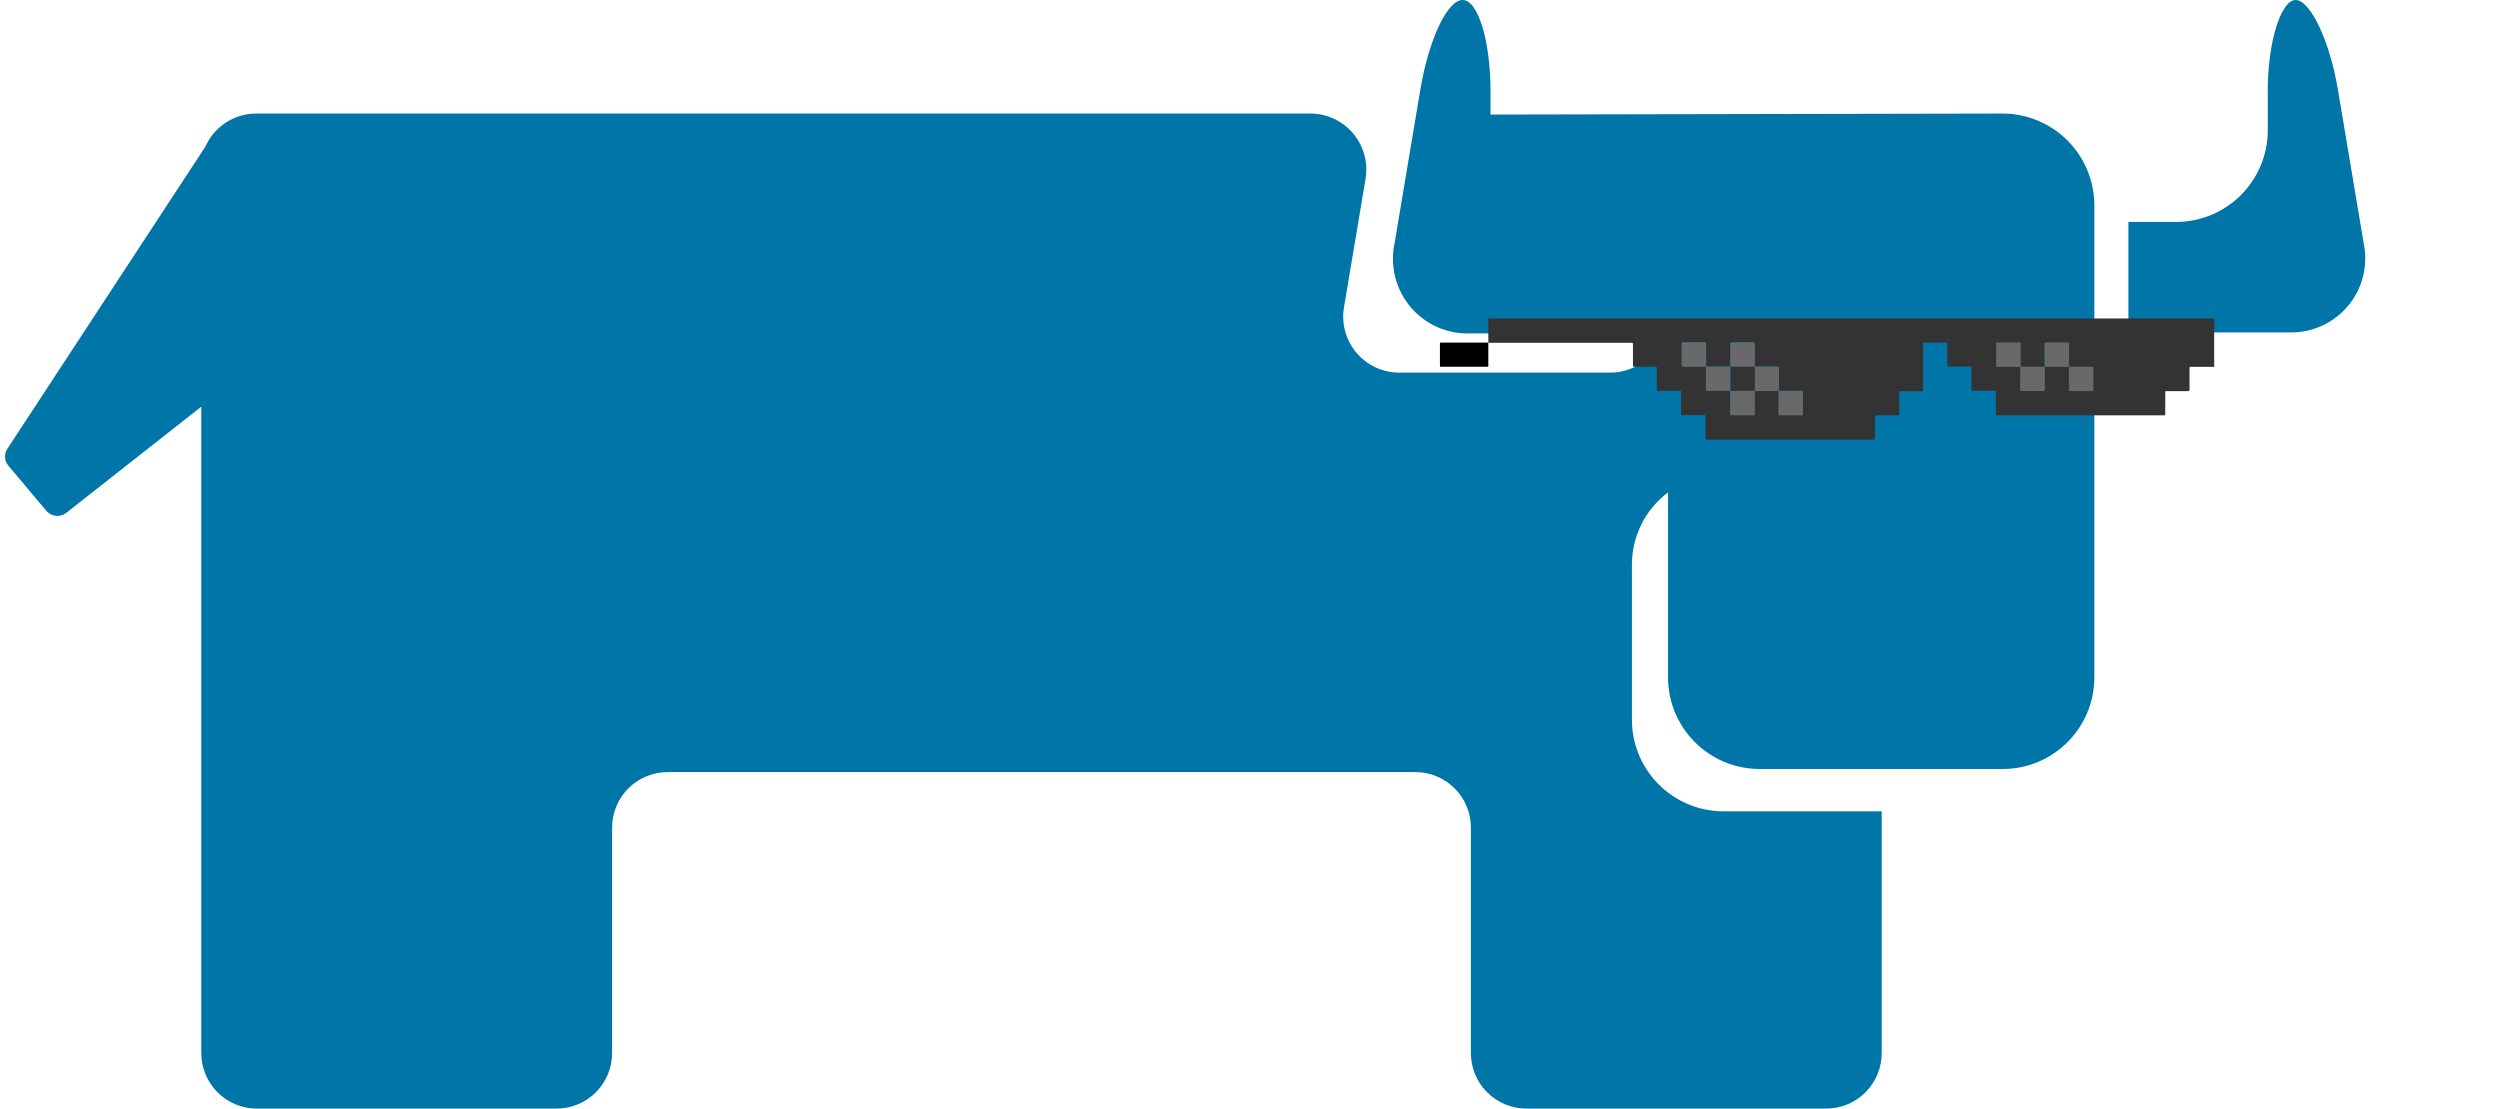
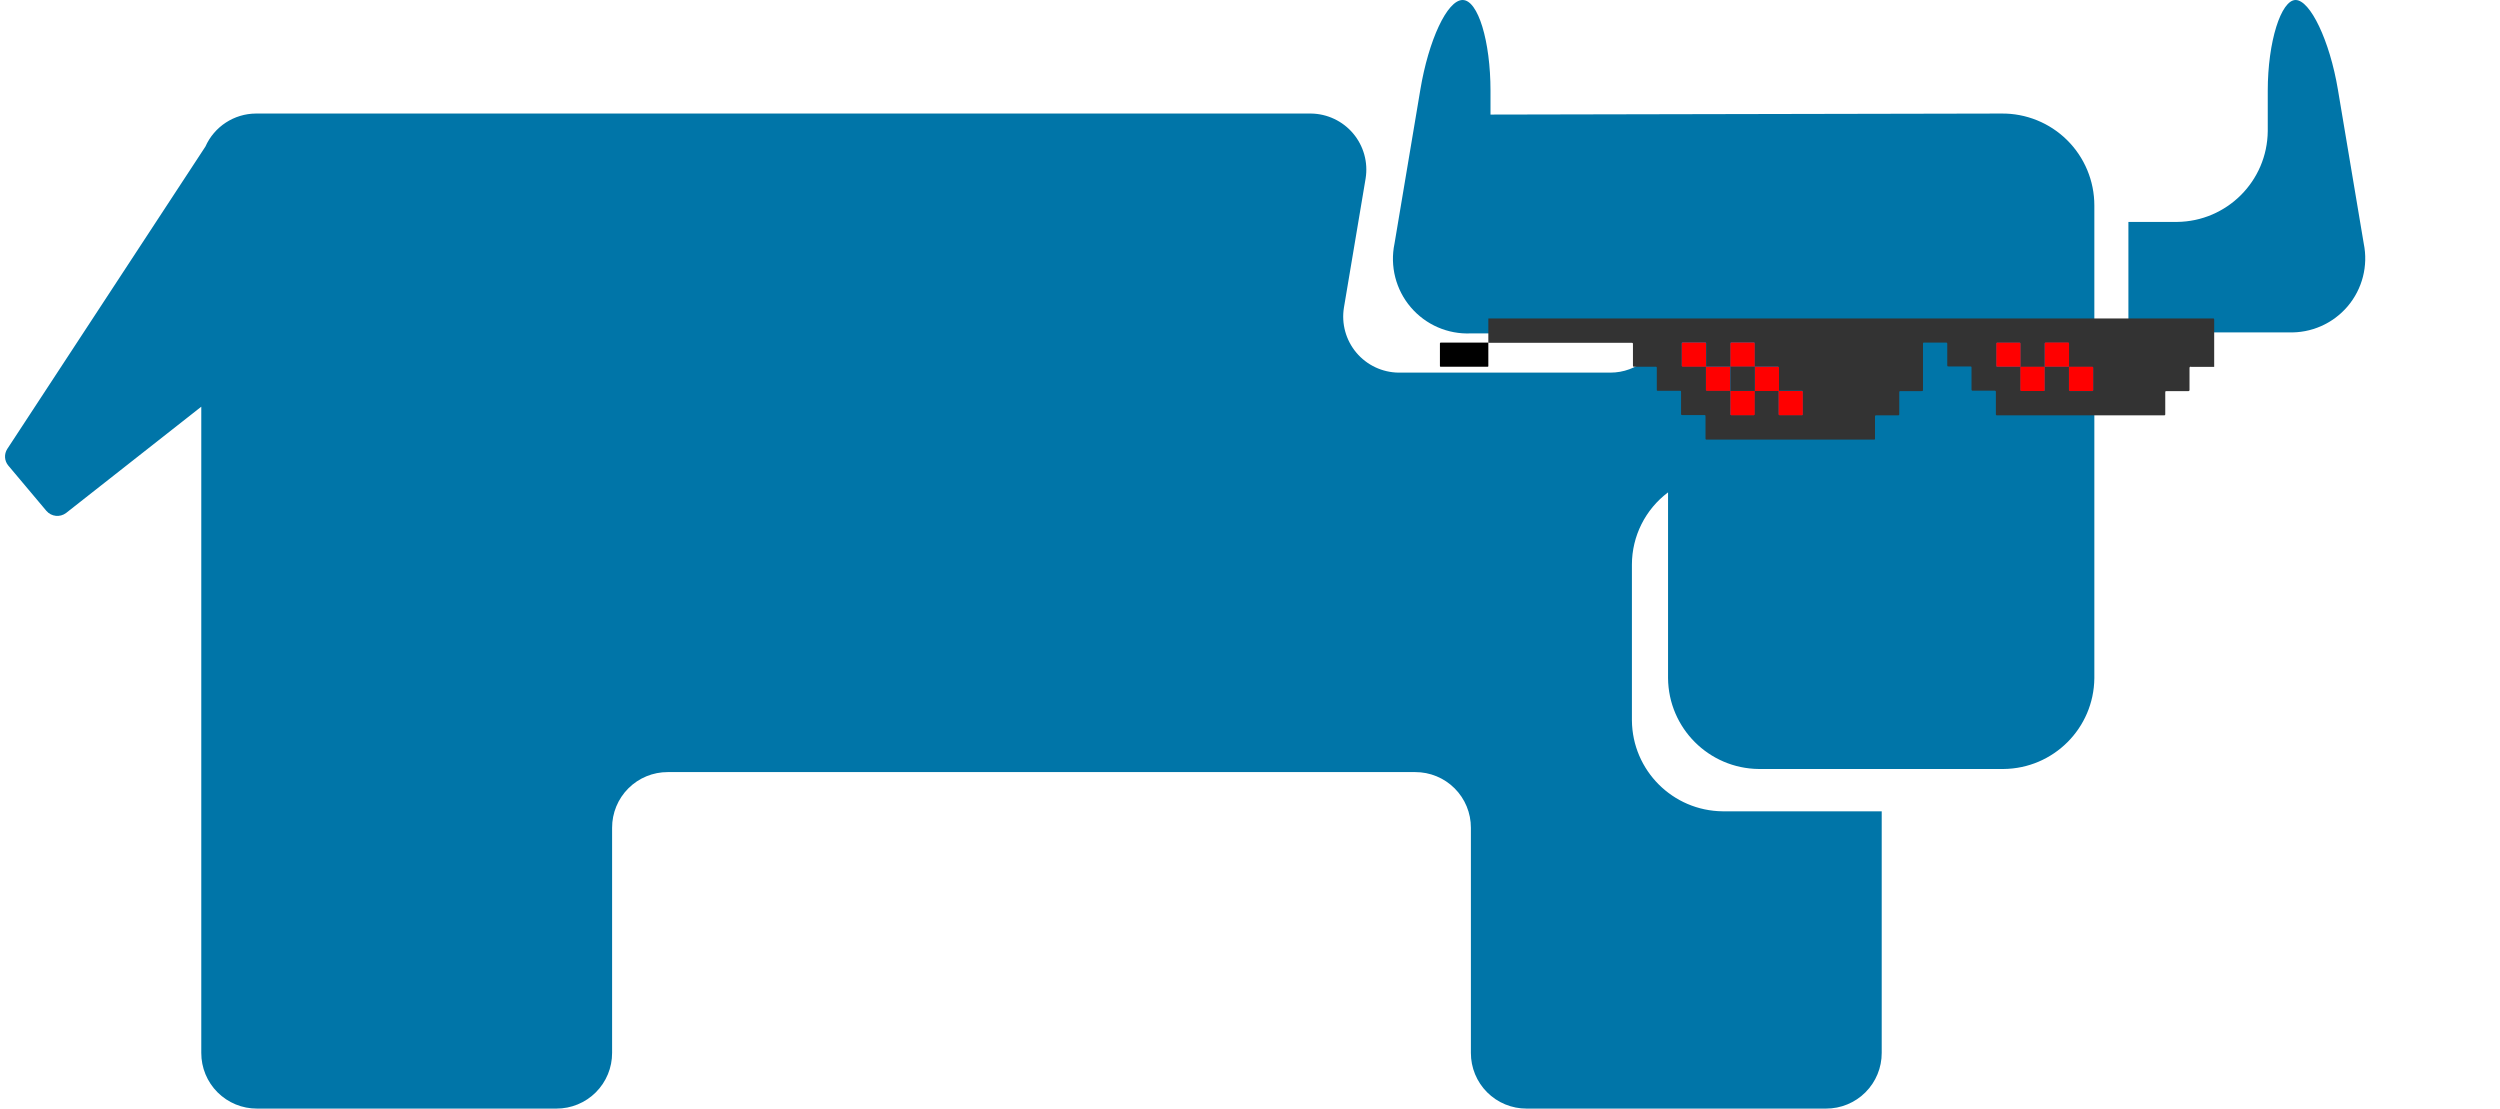
<svg xmlns="http://www.w3.org/2000/svg" style="width: 50%" viewBox="0 0 242.2 107.4">
  <path fill="#0075a8" d="M229,23.6L226.5,8.7c-0.8-4.8-2.7-8.7-4.1-8.7s-2.7,4-2.7,8.8v3.9a8.88,8.88,0,0,1-8.8,8.8h-4.7V32.2h15.5a7.17,7.17,0,0,0,7.3-8.6" alt="" />
  <path fill="#0075a8" d="M193.9,11a8.9,8.9,0,0,1,9,8.9V65.7a8.88,8.88,0,0,1-8.8,8.8H170.4a8.88,8.88,0,0,1-8.8-8.8v-18a8.76,8.76,0,0,0-3.5,7V69.8a8.88,8.88,0,0,0,8.8,8.8h15.4V102a5.38,5.38,0,0,1-5.4,5.4h-29a5.38,5.38,0,0,1-5.4-5.4V80.2a5.38,5.38,0,0,0-5.4-5.4H64.7a5.38,5.38,0,0,0-5.4,5.4V102a5.38,5.38,0,0,1-5.4,5.4h-29a5.38,5.38,0,0,1-5.4-5.4V39.4L6.4,49.7a1.4,1.4,0,0,1-1.9-.2L0.8,45.1a1.36,1.36,0,0,1-.1-1.6L19.9,14.2A5.39,5.39,0,0,1,24.8,11H127a5.43,5.43,0,0,1,5.3,6.3l-2.1,12.5a5.43,5.43,0,0,0,5.3,6.3H156a5.38,5.38,0,0,0,5.3-4.4,14.21,14.21,0,0,1-4.2.6H142.5a7.23,7.23,0,0,1-7.4-8.7l2.5-14.9c0.8-4.8,2.6-8.7,4.1-8.7s2.7,4,2.7,8.8v2.3Z" alt="" />
  <g class="glasses">
    <path fill="#333333" d="M212.27,35.53a0.12,0.12,0,0,0-.15.15v2.06a0.12,0.12,0,0,1-.15.15h-2.06c-0.11,0-.14,0-0.14.15V40.1c0,0.11,0,.14-0.15.14H193.51a0.12,0.12,0,0,1-.15-0.15V38a0.12,0.12,0,0,0-.15-0.15h-2.06a0.12,0.12,0,0,1-.15-0.15c0-.69,0-1.37,0-2.06,0-.11,0-0.14-0.15-0.14h-2.06c-0.11,0-.14,0-0.14-0.15V33.33c0-.11,0-0.14-0.15-0.14q-1,0-2.06,0c-0.13,0-.14,0-0.14.15v4.39c0,0.14,0,.16-0.16.16h-2c-0.11,0-.14,0-0.14.15v2.06c0,0.11,0,.14-0.15.14h-2.06c-0.13,0-.14,0-0.14.15v2.06c0,0.13,0,.14-0.15.14H165.37c-0.11,0-.14,0-0.14-0.15V40.35c0-.11,0-0.14-0.15-0.14H163c-0.11,0-.14,0-0.14-0.15V38c0-.13,0-0.14-0.15-0.14h-2.06c-0.13,0-.14,0-0.14-0.15V35.67c0-.13,0-0.14-0.15-0.14h-2c-0.14,0-.16,0-0.16-0.16,0-.67,0-1.35,0-2,0-.14,0-0.16-0.16-0.16H144.19V30.85h70.19c0.1,0,.13,0,0.13.13v4.56h-2.23Zm-44.66,4.54a0.12,0.12,0,0,0,.15.15q1,0,2.06,0a0.12,0.12,0,0,0,.15-0.15v-2.2h2.34v2.2a0.12,0.12,0,0,0,.15.15h2.06a0.07,0.07,0,0,0,.07,0,0.11,0.11,0,0,0,.08-0.14V38a0.12,0.12,0,0,0-.15-0.15h-2.2v-2.2a0.12,0.12,0,0,0-.15-0.15H170v-2.2a0.12,0.12,0,0,0-.15-0.15q-1,0-2.06,0a0.12,0.12,0,0,0-.15.15v2.2h-2.34v-2.2a0.12,0.12,0,0,0-.15-0.15H163a0.11,0.11,0,0,0-.08.14v2.06a0.12,0.12,0,0,0,.15.15h2.2v2.2a0.12,0.12,0,0,0,.15.15h2.2C167.63,38.61,167.63,39.34,167.61,40.07Zm28.13-2.34a0.12,0.12,0,0,0,.15.15q1,0,2.06,0c0.13,0,.15,0,0.15-0.15v-2.2h2.34v2.21a0.12,0.12,0,0,0,.15.15h2.12a0.11,0.11,0,0,0,.08-0.14V35.69a0.12,0.12,0,0,0-.15-0.15h-2.2v-2.2a0.12,0.12,0,0,0-.15-0.15q-1,0-2.06,0a0.12,0.12,0,0,0-.15.15v2.2h-2.33c0-.73,0-1.46,0-2.2a0.12,0.12,0,0,0-.15-0.15h-2.12a0.11,0.11,0,0,0-.08.14V35.4a0.12,0.12,0,0,0,.15.15h2.2C195.75,36.27,195.75,37,195.74,37.73Z" alt="" />
-     <path fill="#696969" d="M198.09,35.53h0v-2.2a0.12,0.12,0,0,1,.15-0.15q1,0,2.06,0c0.13,0,.15,0,0.15.15v2.2h-2.36Z" alt="" />
-     <path fill="#696969" d="M195.75,35.53h-2.2a0.12,0.12,0,0,1-.15-0.15V33.27a0.11,0.11,0,0,1,.14-0.08h2.06a0.12,0.12,0,0,1,.15.15v2.2h0Z" alt="" />
-     <path fill="#696969" d="M170,35.53h-2.36v-2.2a0.12,0.12,0,0,1,.15-0.15q1,0,2.06,0a0.12,0.12,0,0,1,.15.15v2.2h0Z" alt="" />
-     <path fill="#696969" d="M165.28,35.53h-2.2a0.12,0.12,0,0,1-.15-0.15V33.27a0.12,0.12,0,0,1,.14-0.09h2.06a0.12,0.12,0,0,1,.15.15v2.21h0Z" alt="" />
-     <path fill="#696969" d="M200.44,35.53h2.2a0.12,0.12,0,0,1,.15.15V37.8a0.11,0.11,0,0,1-.14.08h-2.06a0.12,0.12,0,0,1-.15-0.15v-2.2h0Z" alt="" />
-     <path fill="#696969" d="M198.09,35.53h0v2.2a0.12,0.12,0,0,1-.15.15q-1,0-2.06,0a0.12,0.12,0,0,1-.15-0.15v-2.2h2.36Z" alt="" />
-     <path fill="#696969" d="M170,37.88h0V35.53h2.2a0.12,0.12,0,0,1,.15.15v2.2H170Z" alt="" />
-     <path fill="#696969" d="M165.28,35.53h2.34v2.34h-2.2a0.12,0.12,0,0,1-.15-0.15v-2.2h0Z" alt="" />
-     <path fill="#696969" d="M172.31,37.88h2.2a0.12,0.12,0,0,1,.15.15v2.12a0.11,0.11,0,0,1-.14.08h-2.06a0.12,0.12,0,0,1-.15-0.15v-2.2h0Z" alt="" />
-     <path fill="#696969" d="M170,37.88h0v2.2a0.12,0.12,0,0,1-.15.15q-1,0-2.06,0a0.12,0.12,0,0,1-.15-0.15v-2.2H170Z" alt="" />
+     <path fill="#ff0000" d="M198.09,35.53h0v-2.2a0.12,0.12,0,0,1,.15-0.15q1,0,2.06,0c0.13,0,.15,0,0.15.15v2.2h-2.36Z" alt="" />
+     <path fill="#ff0000" d="M195.75,35.53h-2.2a0.12,0.12,0,0,1-.15-0.15V33.27a0.11,0.11,0,0,1,.14-0.08h2.06a0.12,0.12,0,0,1,.15.15v2.2h0Z" alt="" />
+     <path fill="#ff0000" d="M170,35.53h-2.36v-2.2a0.12,0.12,0,0,1,.15-0.15q1,0,2.06,0a0.12,0.12,0,0,1,.15.15v2.2h0Z" alt="" />
+     <path fill="#ff0000" d="M165.28,35.53h-2.2a0.12,0.12,0,0,1-.15-0.15V33.27a0.12,0.12,0,0,1,.14-0.09h2.06a0.12,0.12,0,0,1,.15.15v2.21h0Z" alt="" />
+     <path fill="#ff0000" d="M200.44,35.53h2.2a0.12,0.12,0,0,1,.15.15V37.8a0.11,0.11,0,0,1-.14.08h-2.06a0.12,0.12,0,0,1-.15-0.15v-2.2h0Z" alt="" />
+     <path fill="#ff0000" d="M198.09,35.53h0v2.2a0.12,0.12,0,0,1-.15.15q-1,0-2.06,0a0.12,0.12,0,0,1-.15-0.15v-2.2h2.36Z" alt="" />
+     <path fill="#ff0000" d="M170,37.88h0V35.53h2.2a0.12,0.12,0,0,1,.15.15v2.2H170Z" alt="" />
+     <path fill="#ff0000" d="M165.28,35.53h2.34v2.34h-2.2a0.12,0.12,0,0,1-.15-0.15v-2.2h0Z" alt="" />
+     <path fill="#ff0000" d="M172.31,37.88h2.2a0.12,0.12,0,0,1,.15.15v2.12a0.11,0.11,0,0,1-.14.08h-2.06a0.12,0.12,0,0,1-.15-0.15v-2.2h0Z" alt="" />
+     <path fill="#ff0000" d="M170,37.88h0v2.2a0.12,0.12,0,0,1-.15.15q-1,0-2.06,0a0.12,0.12,0,0,1-.15-0.15v-2.2H170Z" alt="" />
    <path d="M144.19,33.19v2.23c0,0.1,0,.11-0.13.11h-4.45c-0.09,0-.11,0-0.11-0.11v-2.1c0-.09,0-0.13.11-0.13h4.57Z" alt="" />
    <path fill="#333333" d="M167.63,35.53H170v2.34h-2.34V35.53Z" alt="" />
  </g>
</svg>
